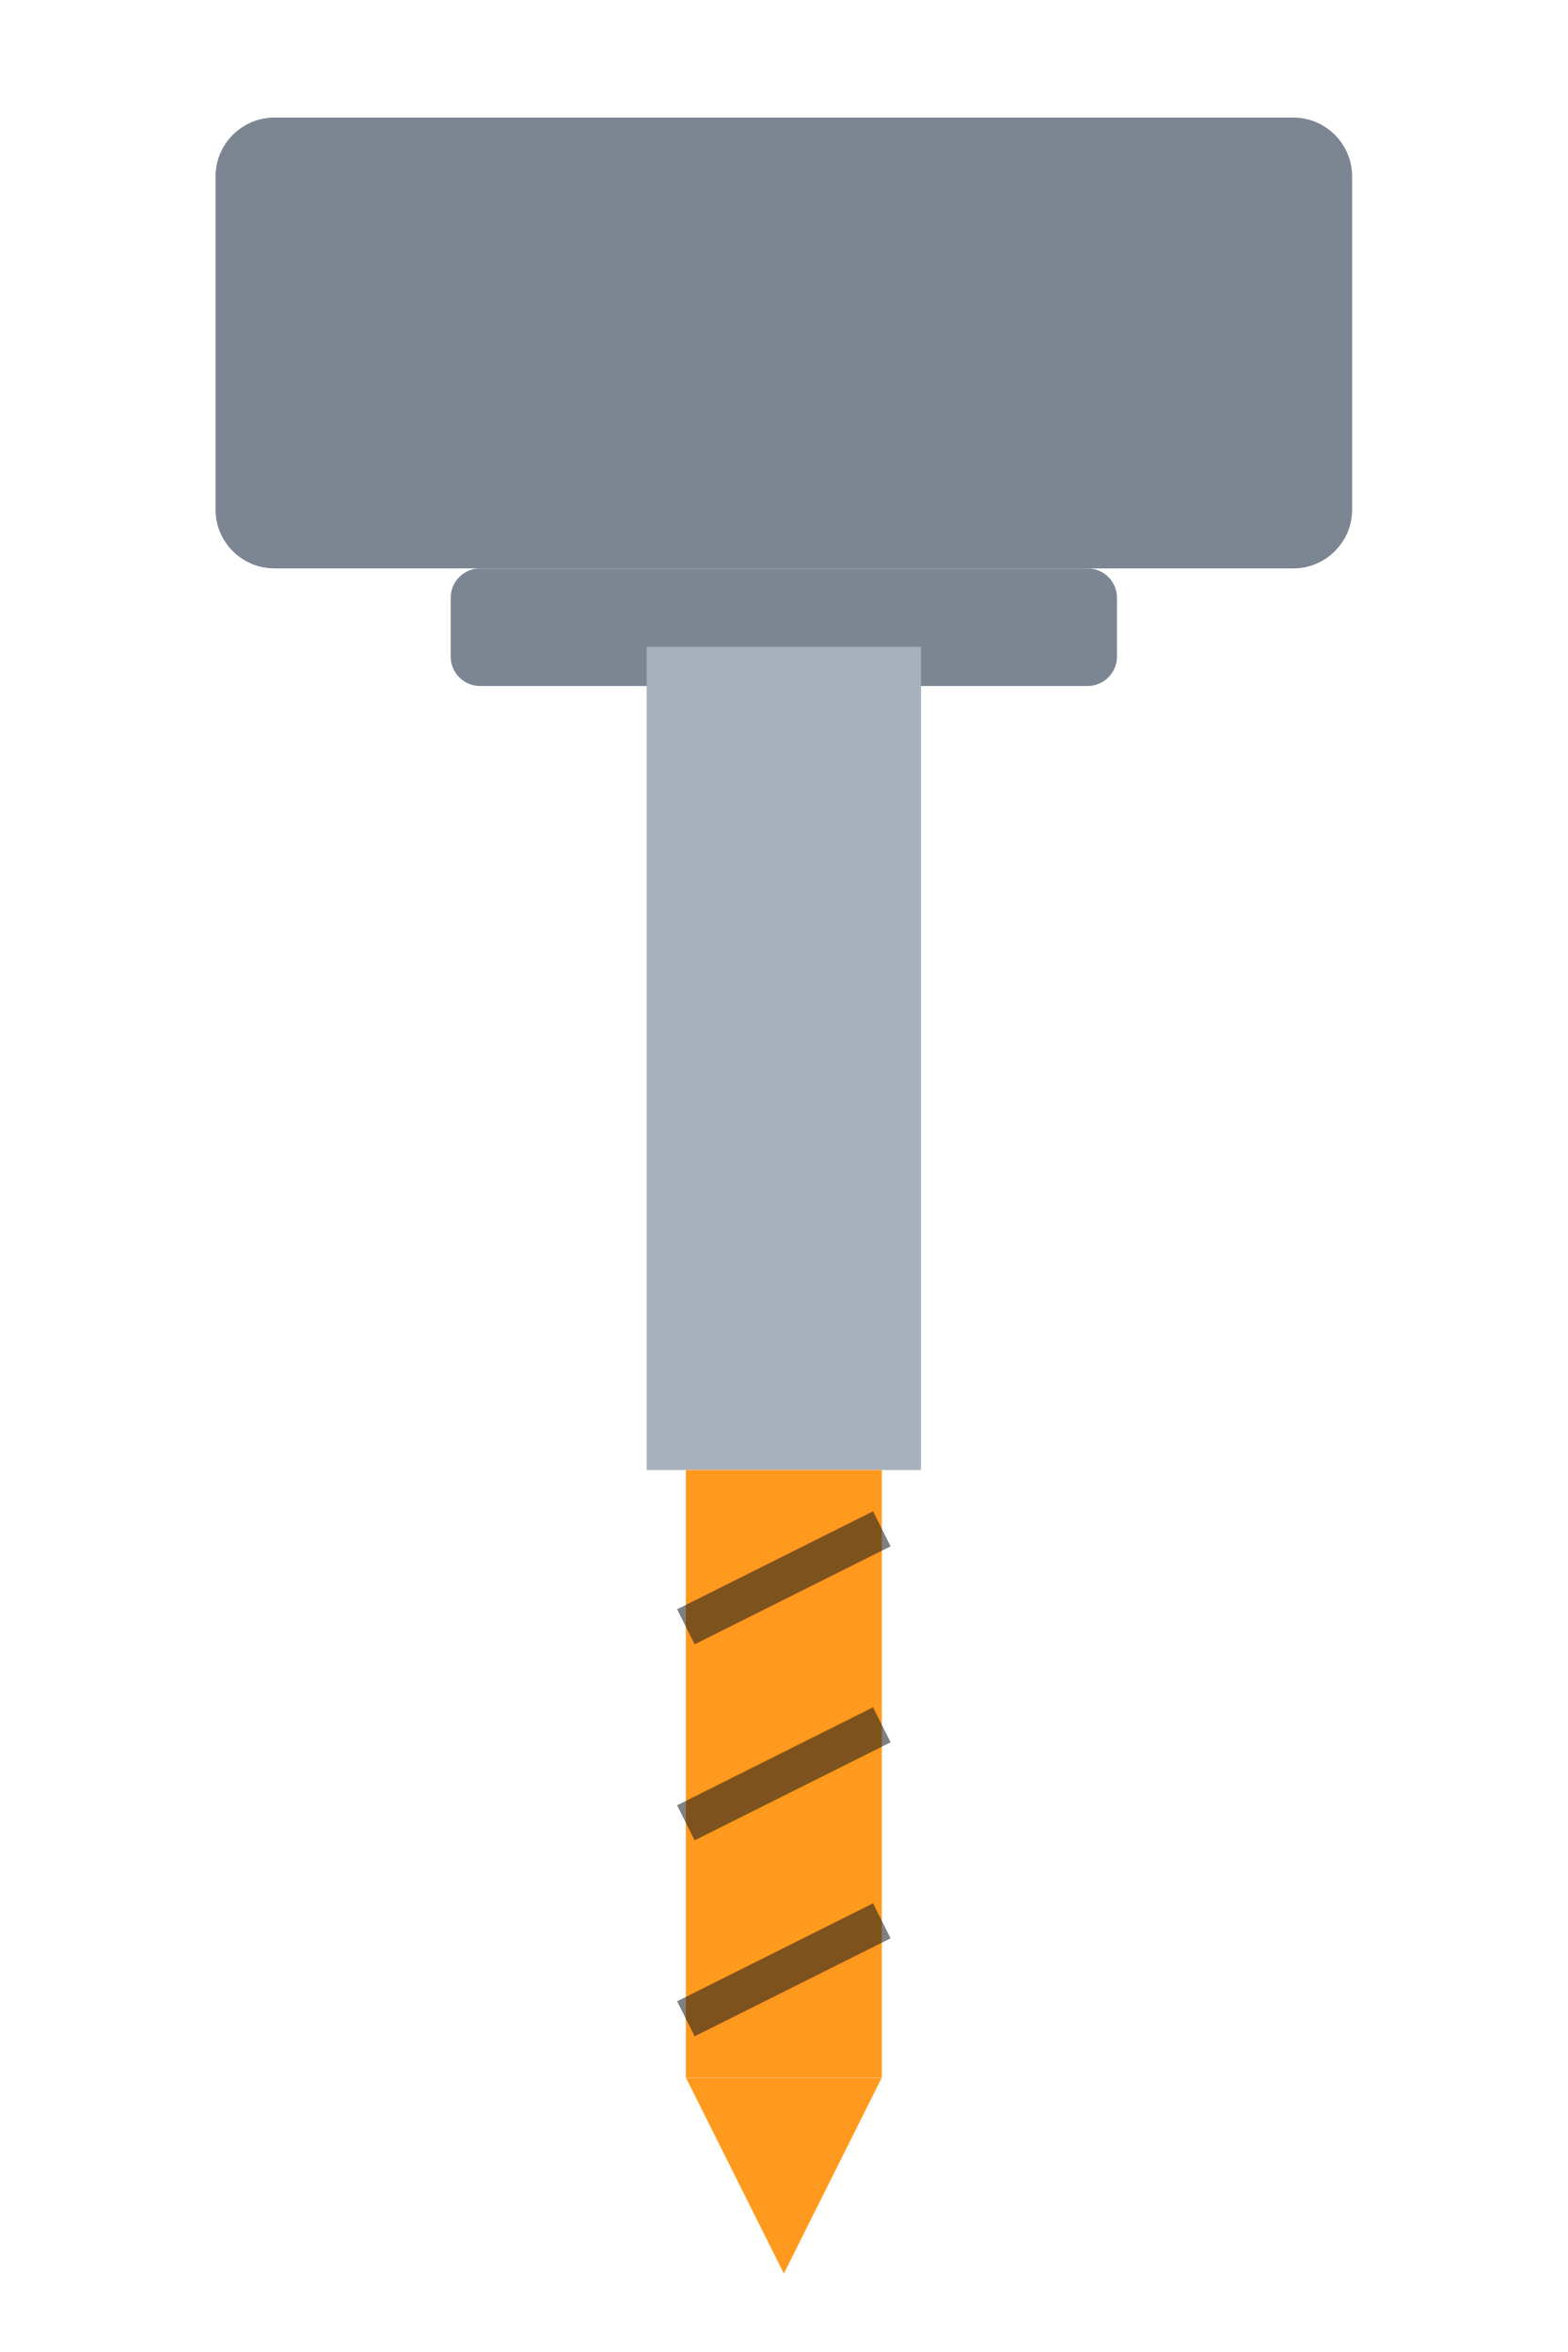
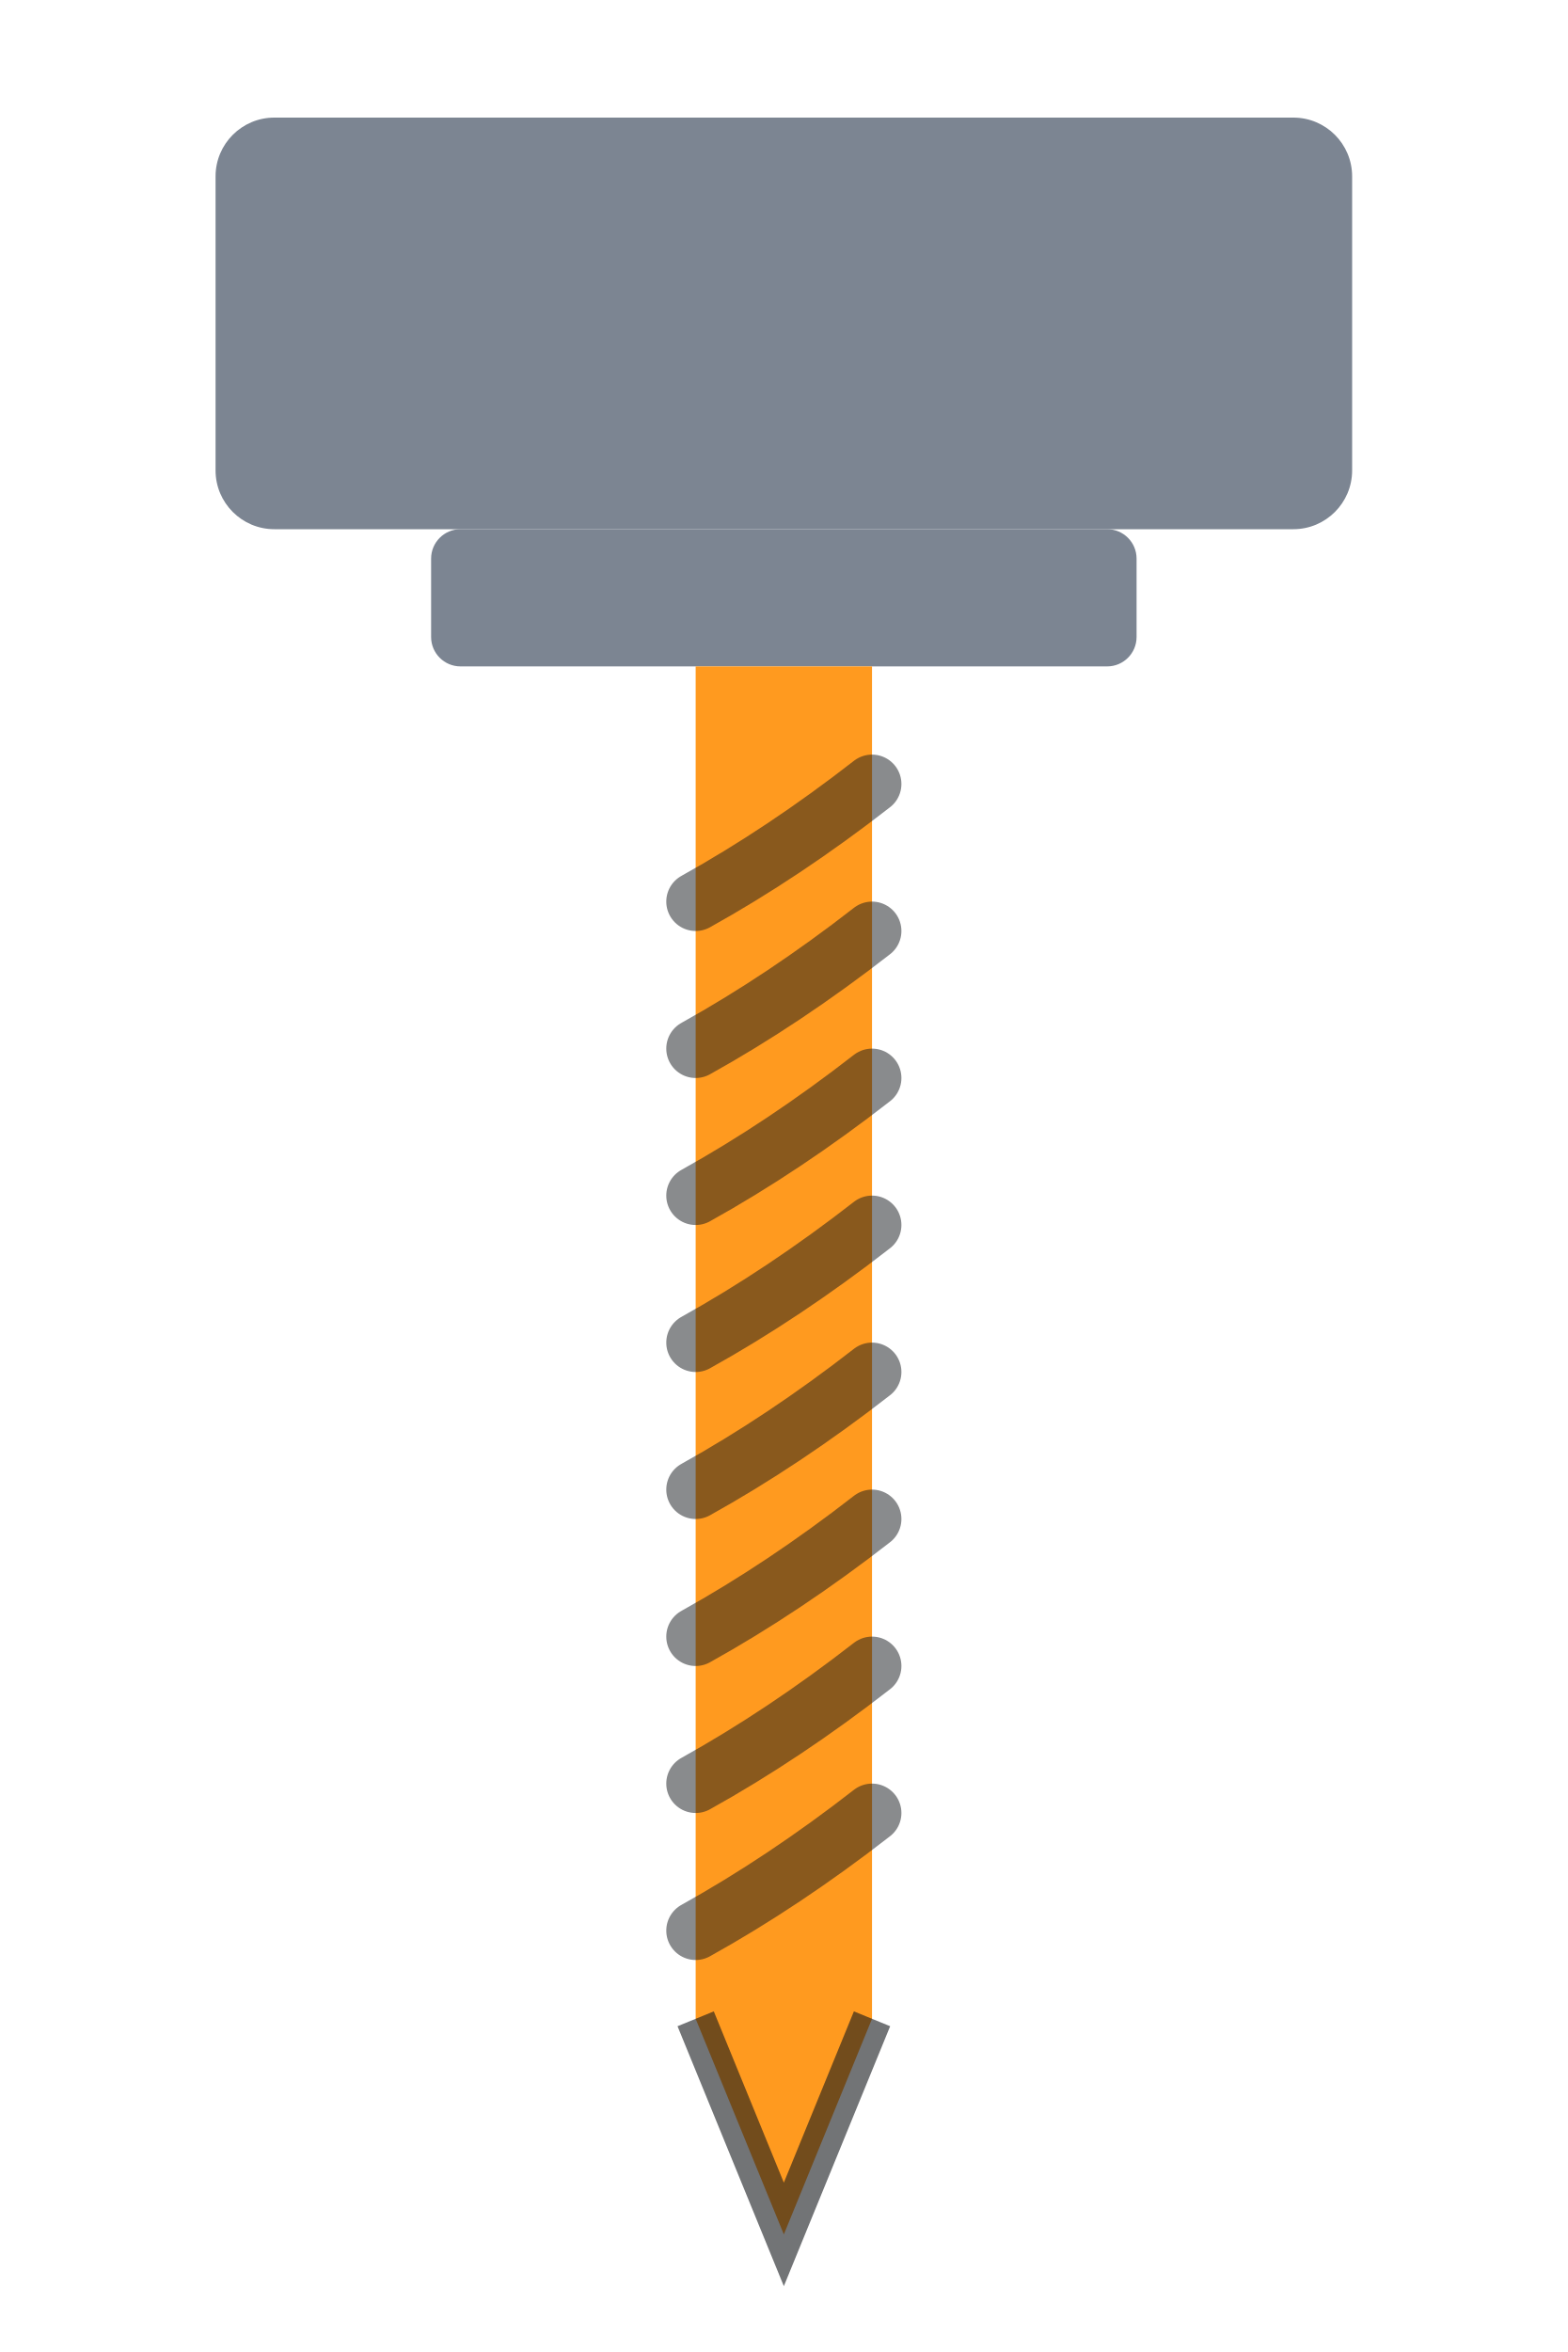
<svg xmlns="http://www.w3.org/2000/svg" viewBox="0 0 160 240" width="160" height="240" role="img" aria-label="Foret">
-   <path d="M28 12 h104 a6 6 0 0 1 6 6 v34 a6 6 0 0 1 -6 6 h-104            a6 6 0 0 1 -6 -6 v-34 a6 6 0 0 1 6 -6 z" fill="#7c8592" />
-   <rect x="46" y="58" width="68" height="12" rx="3" fill="#7c8592" />
-   <rect x="66" y="66" width="28" height="84" fill="#a8b0bc" />
-   <rect x="70" y="150" width="20" height="62" fill="#ff9a1f" />
-   <path d="M70 212 h20 l-10 20 z" fill="#ff9a1f" />
-   <path d="M70 166 l20 -10 M70 186 l20 -10 M70 206 l20 -10" stroke="#14171b" stroke-width="4" fill="none" opacity="0.55" />
+   <path d="M28 12 h104 a6 6 0 0 1 6 6 v30 a6 6 0 0 1 -6 6 h-104            a6 6 0 0 1 -6 -6 v-30 a6 6 0 0 1 6 -6 z" fill="#7c8592" />
+   <rect x="44" y="54" width="72" height="14" rx="3" fill="#7c8592" />
+   <path d="M71 68 h18 v138 l-9 22 l-9 -22 z" fill="#ff9a1f" />
+   <path d="M71 92 Q80 87 89 80" stroke="#14171b" stroke-width="6" fill="none" opacity="0.5" stroke-linecap="round" />
+   <path d="M71 107 Q80 102 89 95" stroke="#14171b" stroke-width="6" fill="none" opacity="0.5" stroke-linecap="round" />
+   <path d="M71 122 Q80 117 89 110" stroke="#14171b" stroke-width="6" fill="none" opacity="0.5" stroke-linecap="round" />
+   <path d="M71 137 Q80 132 89 125" stroke="#14171b" stroke-width="6" fill="none" opacity="0.5" stroke-linecap="round" />
+   <path d="M71 152 Q80 147 89 140" stroke="#14171b" stroke-width="6" fill="none" opacity="0.5" stroke-linecap="round" />
+   <path d="M71 167 Q80 162 89 155" stroke="#14171b" stroke-width="6" fill="none" opacity="0.5" stroke-linecap="round" />
+   <path d="M71 182 Q80 177 89 170" stroke="#14171b" stroke-width="6" fill="none" opacity="0.5" stroke-linecap="round" />
+   <path d="M71 197 Q80 192 89 185" stroke="#14171b" stroke-width="6" fill="none" opacity="0.5" stroke-linecap="round" />
+   <path d="M71 206 l9 22 l9 -22" stroke="#14171b" stroke-width="4" fill="none" opacity="0.6" />
</svg>
